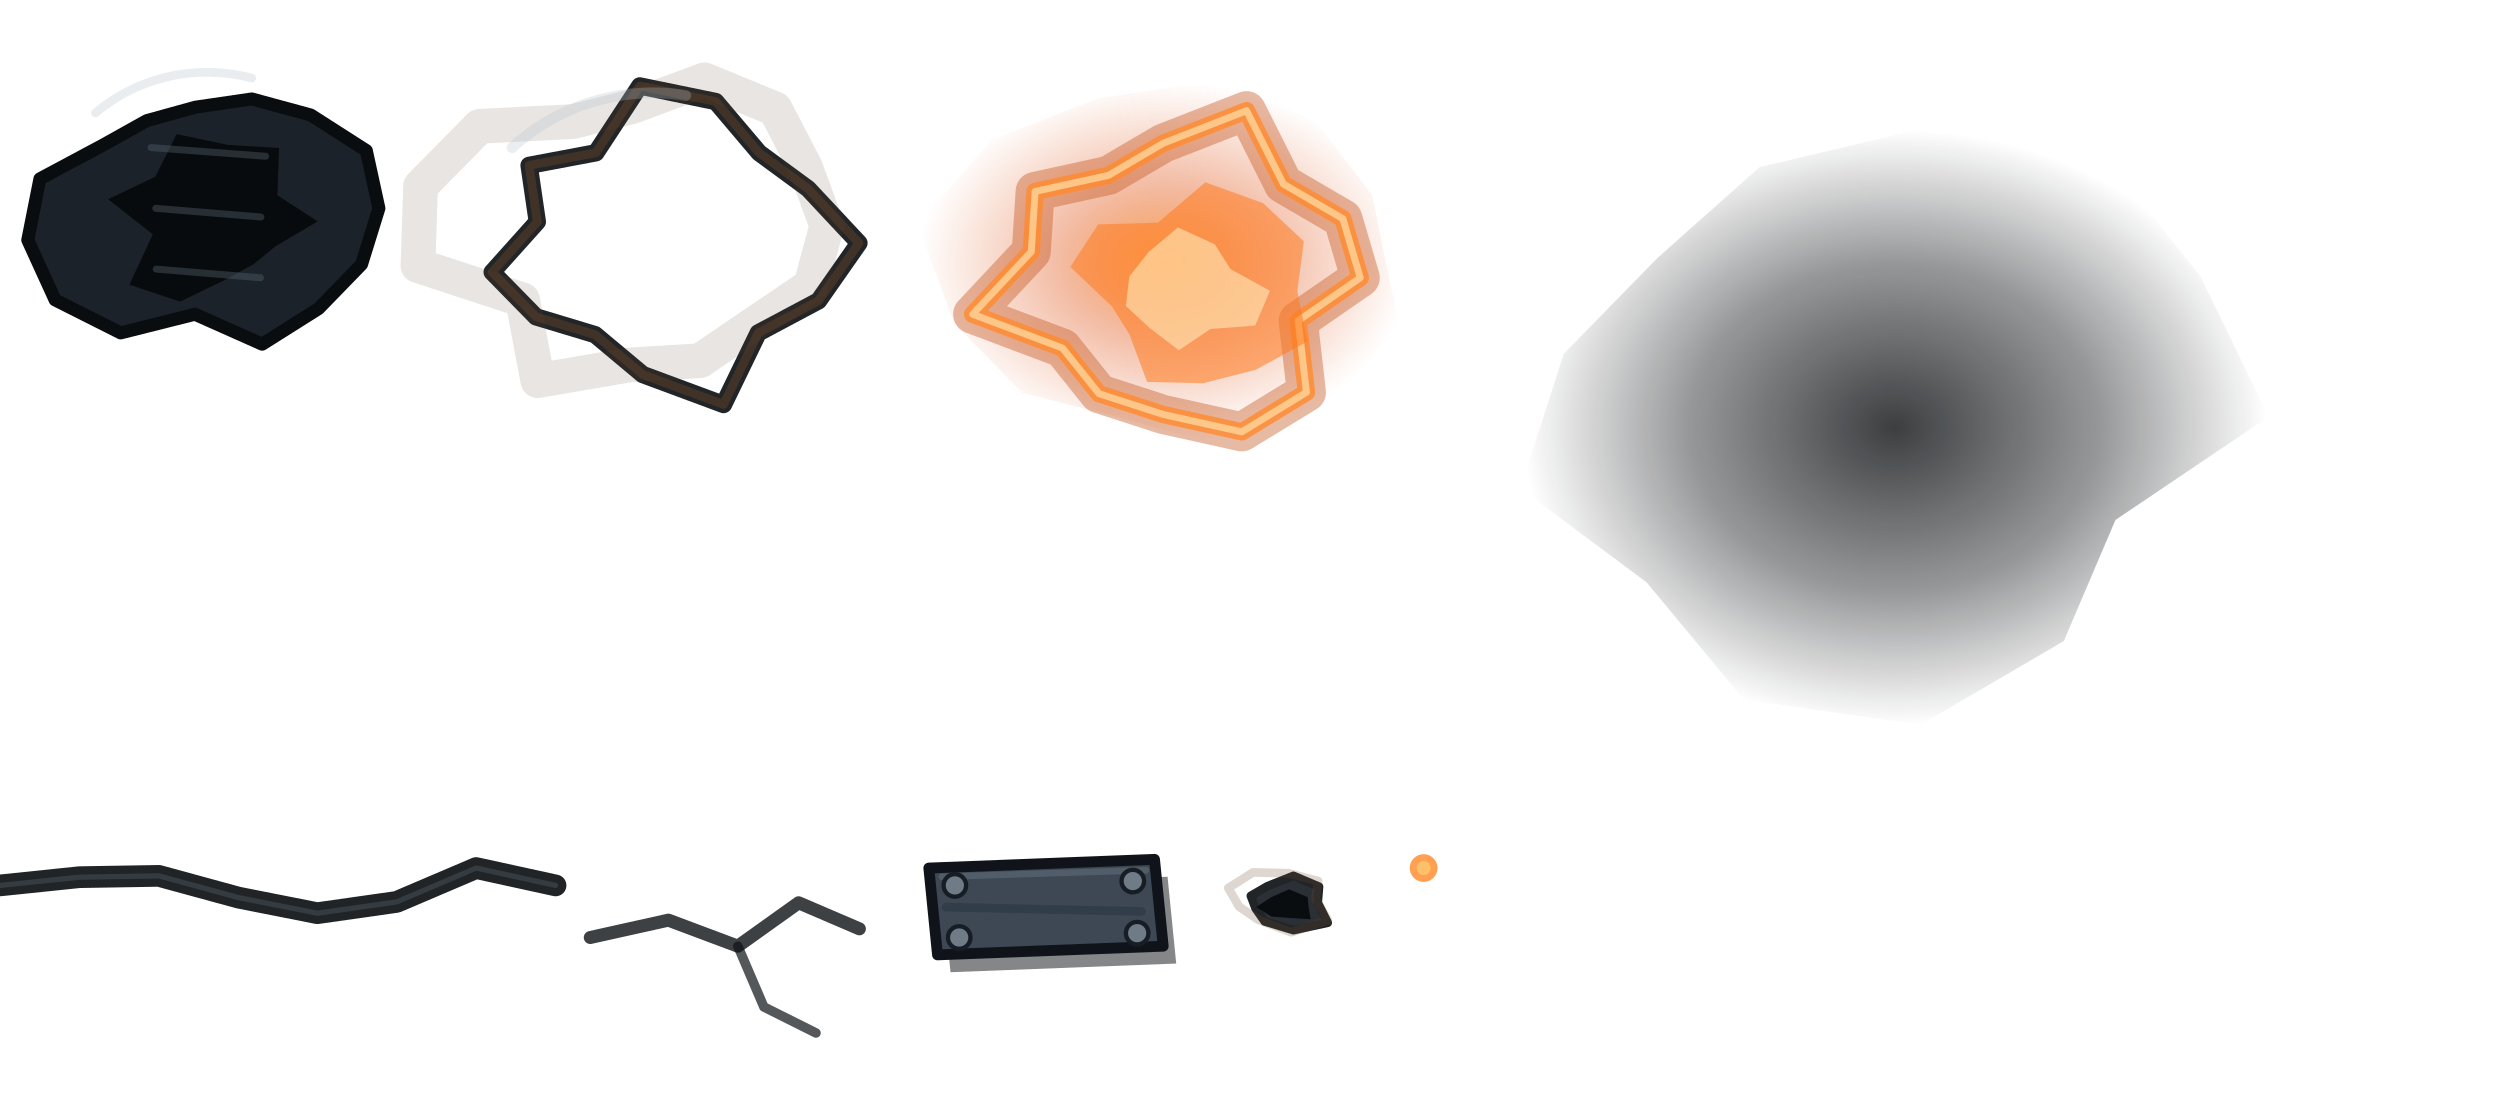
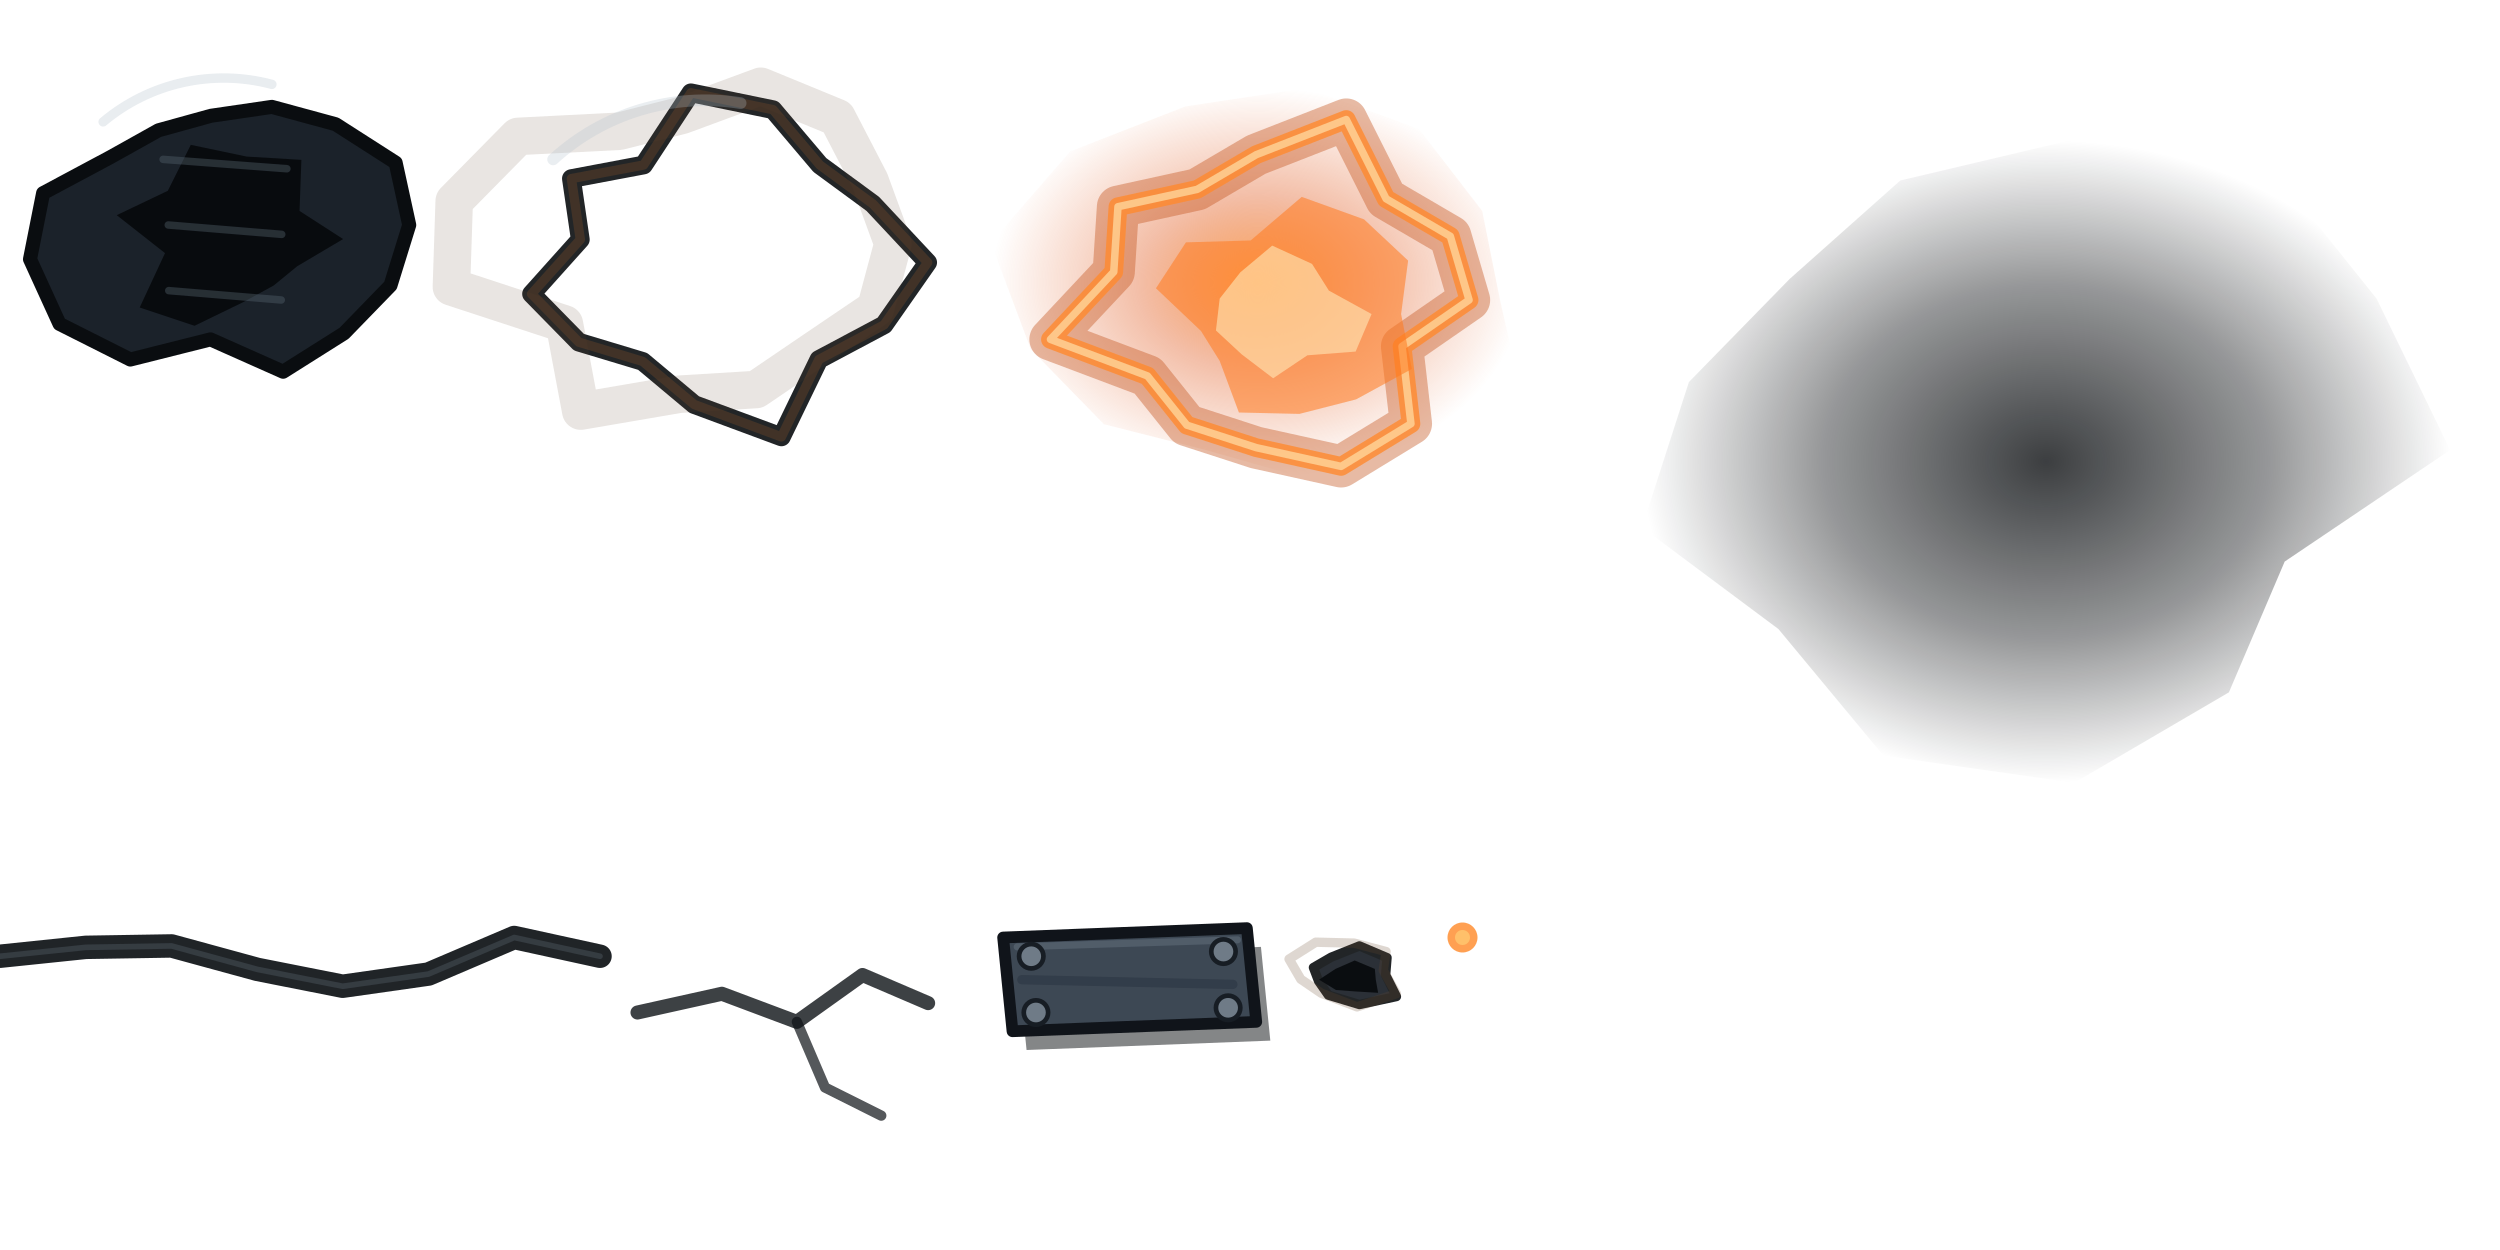
- <svg xmlns="http://www.w3.org/2000/svg" viewBox="0 0 576 256" width="576" height="256">
+ <svg xmlns="http://www.w3.org/2000/svg" viewBox="0 0 800 400" width="800" height="400">
  <defs>
    <radialGradient id="sh-soot">
      <stop offset="0" stop-color="#05080b" stop-opacity="0.78" />
      <stop offset="0.55" stop-color="#05080b" stop-opacity="0.42" />
      <stop offset="1" stop-color="#05080b" stop-opacity="0" />
    </radialGradient>
    <radialGradient id="sh-hot">
      <stop offset="0" stop-color="#ff9430" stop-opacity="0.8" />
      <stop offset="0.45" stop-color="#e0561a" stop-opacity="0.38" />
      <stop offset="1" stop-color="#e0561a" stop-opacity="0" />
    </radialGradient>
  </defs>
-   <g transform="translate(0,0)">
+   <g transform="translate(0,0) scale(1.5)">
    <path d="M87.3 48.0L83.3 60.9L73.4 71.1L60.4 79.3L44.9 72.4L27.8 76.7L12.7 69.1L6.4 55.3L9.2 41.2L23.6 33.5L33.8 27.8L45.0 24.7L58.0 22.8L71.6 26.5L84.4 34.7Z" fill="#1b222a" stroke="#0a0d10" stroke-width="3" opacity="1" stroke-linecap="round" stroke-linejoin="round" />
    <path d="M73.2 51.0L63.4 56.8L58.4 60.9L52.0 64.4L41.5 69.5L29.8 65.6L35.2 54.0L24.9 45.9L35.8 40.7L40.7 30.9L52.6 33.4L64.3 34.1L63.9 45.0Z" fill="#080b0e" stroke="none" stroke-width="0" opacity="1" stroke-linecap="round" stroke-linejoin="round" />
    <path d="M34.8 34L61.2 36" fill="none" stroke="#54636f" stroke-width="1.6" opacity="0.4" stroke-linecap="round" stroke-linejoin="round" />
    <path d="M35.9 48L60.1 50" fill="none" stroke="#54636f" stroke-width="1.6" opacity="0.4" stroke-linecap="round" stroke-linejoin="round" />
    <path d="M36.0 62L60.0 64" fill="none" stroke="#54636f" stroke-width="1.6" opacity="0.4" stroke-linecap="round" stroke-linejoin="round" />
    <path d="M22 26a40 40 0 0 1 36 -8" fill="none" stroke="#b4c1cc" stroke-width="2" opacity="0.3" stroke-linecap="round" stroke-linejoin="round" />
  </g>
-   <g transform="translate(96,0)">
+   <g transform="translate(144,0) scale(1.5)">
    <path d="M101.9 56.0L92.6 69.3L78.7 76.7L70.7 93.2L52.1 86.3L41.1 77.1L27.5 73.0L17.4 62.7L27.8 51.1L25.9 38.1L41.3 35.2L51.4 19.8L68.9 23.4L78.9 35.2L90.2 43.5Z" fill="none" stroke="#0a0d10" stroke-width="4" opacity="0.9" stroke-linecap="round" stroke-linejoin="round" />
    <path d="M101.9 56.0L92.6 69.3L78.7 76.7L70.7 93.2L52.1 86.3L41.1 77.1L27.5 73.0L17.4 62.7L27.8 51.1L25.9 38.1L41.3 35.2L51.4 19.8L68.9 23.4L78.9 35.2L90.2 43.5Z" fill="none" stroke="#7d4d27" stroke-width="2" opacity="0.34" stroke-linecap="round" stroke-linejoin="round" />
    <path d="M94.5 52.0L90.8 65.8L77.8 74.6L65.3 83.1L48.9 84.1L27.9 87.7L24.4 69.1L0.3 61.2L0.9 42.9L14.5 29.1L36.1 28.0L49.5 24.6L66.3 18.4L82.6 25.1L89.6 38.6Z" fill="none" stroke="#5c4029" stroke-width="8" opacity="0.14" stroke-linecap="round" stroke-linejoin="round" />
    <path d="M22 34a48 48 0 0 1 40 -12" fill="none" stroke="#b4c1cc" stroke-width="2.5" opacity="0.28" stroke-linecap="round" stroke-linejoin="round" />
  </g>
-   <g transform="translate(208,0)">
+   <g transform="translate(312,0) scale(1.5)">
    <path d="M112.0 64.0L117.2 86.9L94.7 100.5L69.6 101.8L49.2 96.0L27.5 90.5L11.9 74.5L3.4 51.8L20.3 32.3L44.9 22.7L70.7 18.8L94.7 27.5L108.2 45.0Z" fill="url(#sh-hot)" stroke="none" stroke-width="0" opacity="1" stroke-linecap="round" stroke-linejoin="round" />
    <path d="M105.4 64.0L91.1 73.9L93.0 90.4L78.1 99.5L60.0 95.5L45.2 90.7L36.8 80.2L16.1 72.4L29.6 58.0L30.5 44.1L47.4 40.4L60.0 33.0L79.2 25.5L87.7 42.4L101.4 50.4Z" fill="none" stroke="#c2521c" stroke-width="9" opacity="0.4" stroke-linecap="round" stroke-linejoin="round" />
    <path d="M105.4 64.0L91.1 73.9L93.0 90.4L78.1 99.5L60.0 95.5L45.2 90.7L36.8 80.2L16.1 72.4L29.6 58.0L30.5 44.1L47.4 40.4L60.0 33.0L79.2 25.5L87.7 42.4L101.4 50.4Z" fill="none" stroke="#ff8a2e" stroke-width="4" opacity="0.8" stroke-linecap="round" stroke-linejoin="round" />
    <path d="M105.4 64.0L91.1 73.9L93.0 90.4L78.1 99.5L60.0 95.5L45.2 90.7L36.8 80.2L16.1 72.4L29.6 58.0L30.5 44.1L47.4 40.4L60.0 33.0L79.2 25.5L87.7 42.4L101.4 50.4Z" fill="none" stroke="#ffd9a0" stroke-width="1.6" opacity="0.75" stroke-linecap="round" stroke-linejoin="round" />
    <path d="M90.9 67.0L93.2 78.7L81.3 85.2L69.2 88.3L56.3 88.0L52.2 77.0L48.2 70.6L38.6 61.5L45.0 51.7L58.8 51.3L69.7 42.0L83.0 46.8L92.4 55.6Z" fill="#ff7a1f" stroke="none" stroke-width="0" opacity="0.55" stroke-linecap="round" stroke-linejoin="round" />
    <path d="M84.6 67.0L81.2 75.0L70.9 75.8L63.6 80.7L56.9 75.6L51.4 70.5L52.2 63.7L56.6 58.1L63.4 52.4L71.9 56.3L75.5 62.0Z" fill="#ffe8b8" stroke="none" stroke-width="0" opacity="0.6" stroke-linecap="round" stroke-linejoin="round" />
  </g>
-   <g transform="translate(336,0)">
+   <g transform="translate(504,0) scale(1.5)">
    <path d="M186.7 96.0L151.4 119.8L139.5 147.7L106.5 167.0L65.8 161.2L43.4 134.2L14.3 112.5L24.3 81.5L45.8 59.5L69.4 38.5L105.8 29.9L147.7 34.6L171.0 63.7Z" fill="url(#sh-soot)" stroke="none" stroke-width="0" opacity="1" stroke-linecap="round" stroke-linejoin="round" />
  </g>
-   <g transform="translate(0,192)">
+   <g transform="translate(0,288) scale(1.5)">
    <path d="M0 12L18.3 10.1L36.6 9.8L54.9 14.8L73.1 18.4L91.4 15.8L109.7 8.0L128.0 12.0" fill="none" stroke="#0d1115" stroke-width="5" opacity="0.92" stroke-linecap="round" stroke-linejoin="round" />
    <path d="M0 12L18.3 10.1L36.6 9.8L54.9 14.8L73.1 18.4L91.4 15.8L109.7 8.0L128.0 12.0" fill="none" stroke="#7f909f" stroke-width="1.2" opacity="0.22" stroke-linecap="round" stroke-linejoin="round" />
  </g>
-   <g transform="translate(136,192)">
+   <g transform="translate(204,288) scale(1.5)">
    <path d="M0 24L18 20L34 26L48 16L62 22" fill="none" stroke="#0d1115" stroke-width="3" opacity="0.8" stroke-linecap="round" stroke-linejoin="round" />
    <path d="M34 26L40 40L52 46" fill="none" stroke="#0d1115" stroke-width="2.2" opacity="0.7" stroke-linecap="round" stroke-linejoin="round" />
  </g>
-   <g transform="translate(208,192)">
+   <g transform="translate(312,288) scale(1.5)">
    <path d="M6 8L58 6L60 26L8 28Z" fill="#0a0d10" stroke="none" stroke-width="0" opacity="0.5" transform="translate(3,4)" stroke-linecap="round" stroke-linejoin="round" />
    <path d="M6 8L58 6L60 26L8 28Z" fill="#3d4854" stroke="#10141a" stroke-width="2.5" opacity="1" stroke-linecap="round" stroke-linejoin="round" />
    <path d="M9 10L56 8.5" fill="none" stroke="#6d7c8a" stroke-width="1.5" opacity="0.4" stroke-linecap="round" stroke-linejoin="round" />
    <path d="M10 17L55 18" fill="none" stroke="#2b3542" stroke-width="2" opacity="0.6" stroke-linecap="round" stroke-linejoin="round" />
    <path d="M9.4 12.0a2.6 2.6 0 1 0 5.2 0a2.6 2.6 0 1 0 -5.2 0Z" fill="#6f7b87" stroke="#171d24" stroke-width="1" opacity="1" stroke-linecap="round" stroke-linejoin="round" />
    <path d="M50.4 11.0a2.6 2.6 0 1 0 5.2 0a2.6 2.6 0 1 0 -5.2 0Z" fill="#6f7b87" stroke="#171d24" stroke-width="1" opacity="1" stroke-linecap="round" stroke-linejoin="round" />
    <path d="M10.4 24.0a2.6 2.6 0 1 0 5.2 0a2.6 2.6 0 1 0 -5.2 0Z" fill="#6f7b87" stroke="#171d24" stroke-width="1" opacity="1" stroke-linecap="round" stroke-linejoin="round" />
    <path d="M51.4 23.0a2.6 2.6 0 1 0 5.2 0a2.6 2.6 0 1 0 -5.2 0Z" fill="#6f7b87" stroke="#171d24" stroke-width="1" opacity="1" stroke-linecap="round" stroke-linejoin="round" />
  </g>
-   <g transform="translate(280,192)">
+   <g transform="translate(408,288) scale(1.5)">
    <path d="M23.6 16.0L25.9 20.6L18.0 22.3L11.4 20.3L9.3 17.3L8.2 14.4L12.0 12.2L18.0 9.8L23.9 12.3Z" fill="#141a21" stroke="#0a0d10" stroke-width="2" opacity="0.9" stroke-linecap="round" stroke-linejoin="round" />
    <path d="M21.5 17.0L22.0 19.8L17.0 19.5L13.0 19.2L9.4 17.0L12.9 14.7L17.0 12.9L21.3 14.7Z" fill="#0a0d10" stroke="none" stroke-width="0" opacity="1" stroke-linecap="round" stroke-linejoin="round" />
    <path d="M23.1 15.0L25.9 20.0L17.5 22.8L9.9 19.9L5.5 16.9L3.0 12.6L8.7 9.0L16.9 9.2L23.7 11.0Z" fill="none" stroke="#6b4a2c" stroke-width="2" opacity="0.22" stroke-linecap="round" stroke-linejoin="round" />
  </g>
-   <g transform="translate(320,192)">
+   <g transform="translate(456,288) scale(1.5)">
    <path d="M4.8 8.0a3.2 3.2 0 1 0 6.4 0a3.2 3.2 0 1 0 -6.4 0Z" fill="#ff8f34" stroke="none" stroke-width="0" opacity="0.85" stroke-linecap="round" stroke-linejoin="round" />
    <path d="M6.4 8.0a1.6 1.6 0 1 0 3.2 0a1.6 1.6 0 1 0 -3.2 0Z" fill="#ffc06a" stroke="none" stroke-width="0" opacity="1" stroke-linecap="round" stroke-linejoin="round" />
  </g>
</svg>
